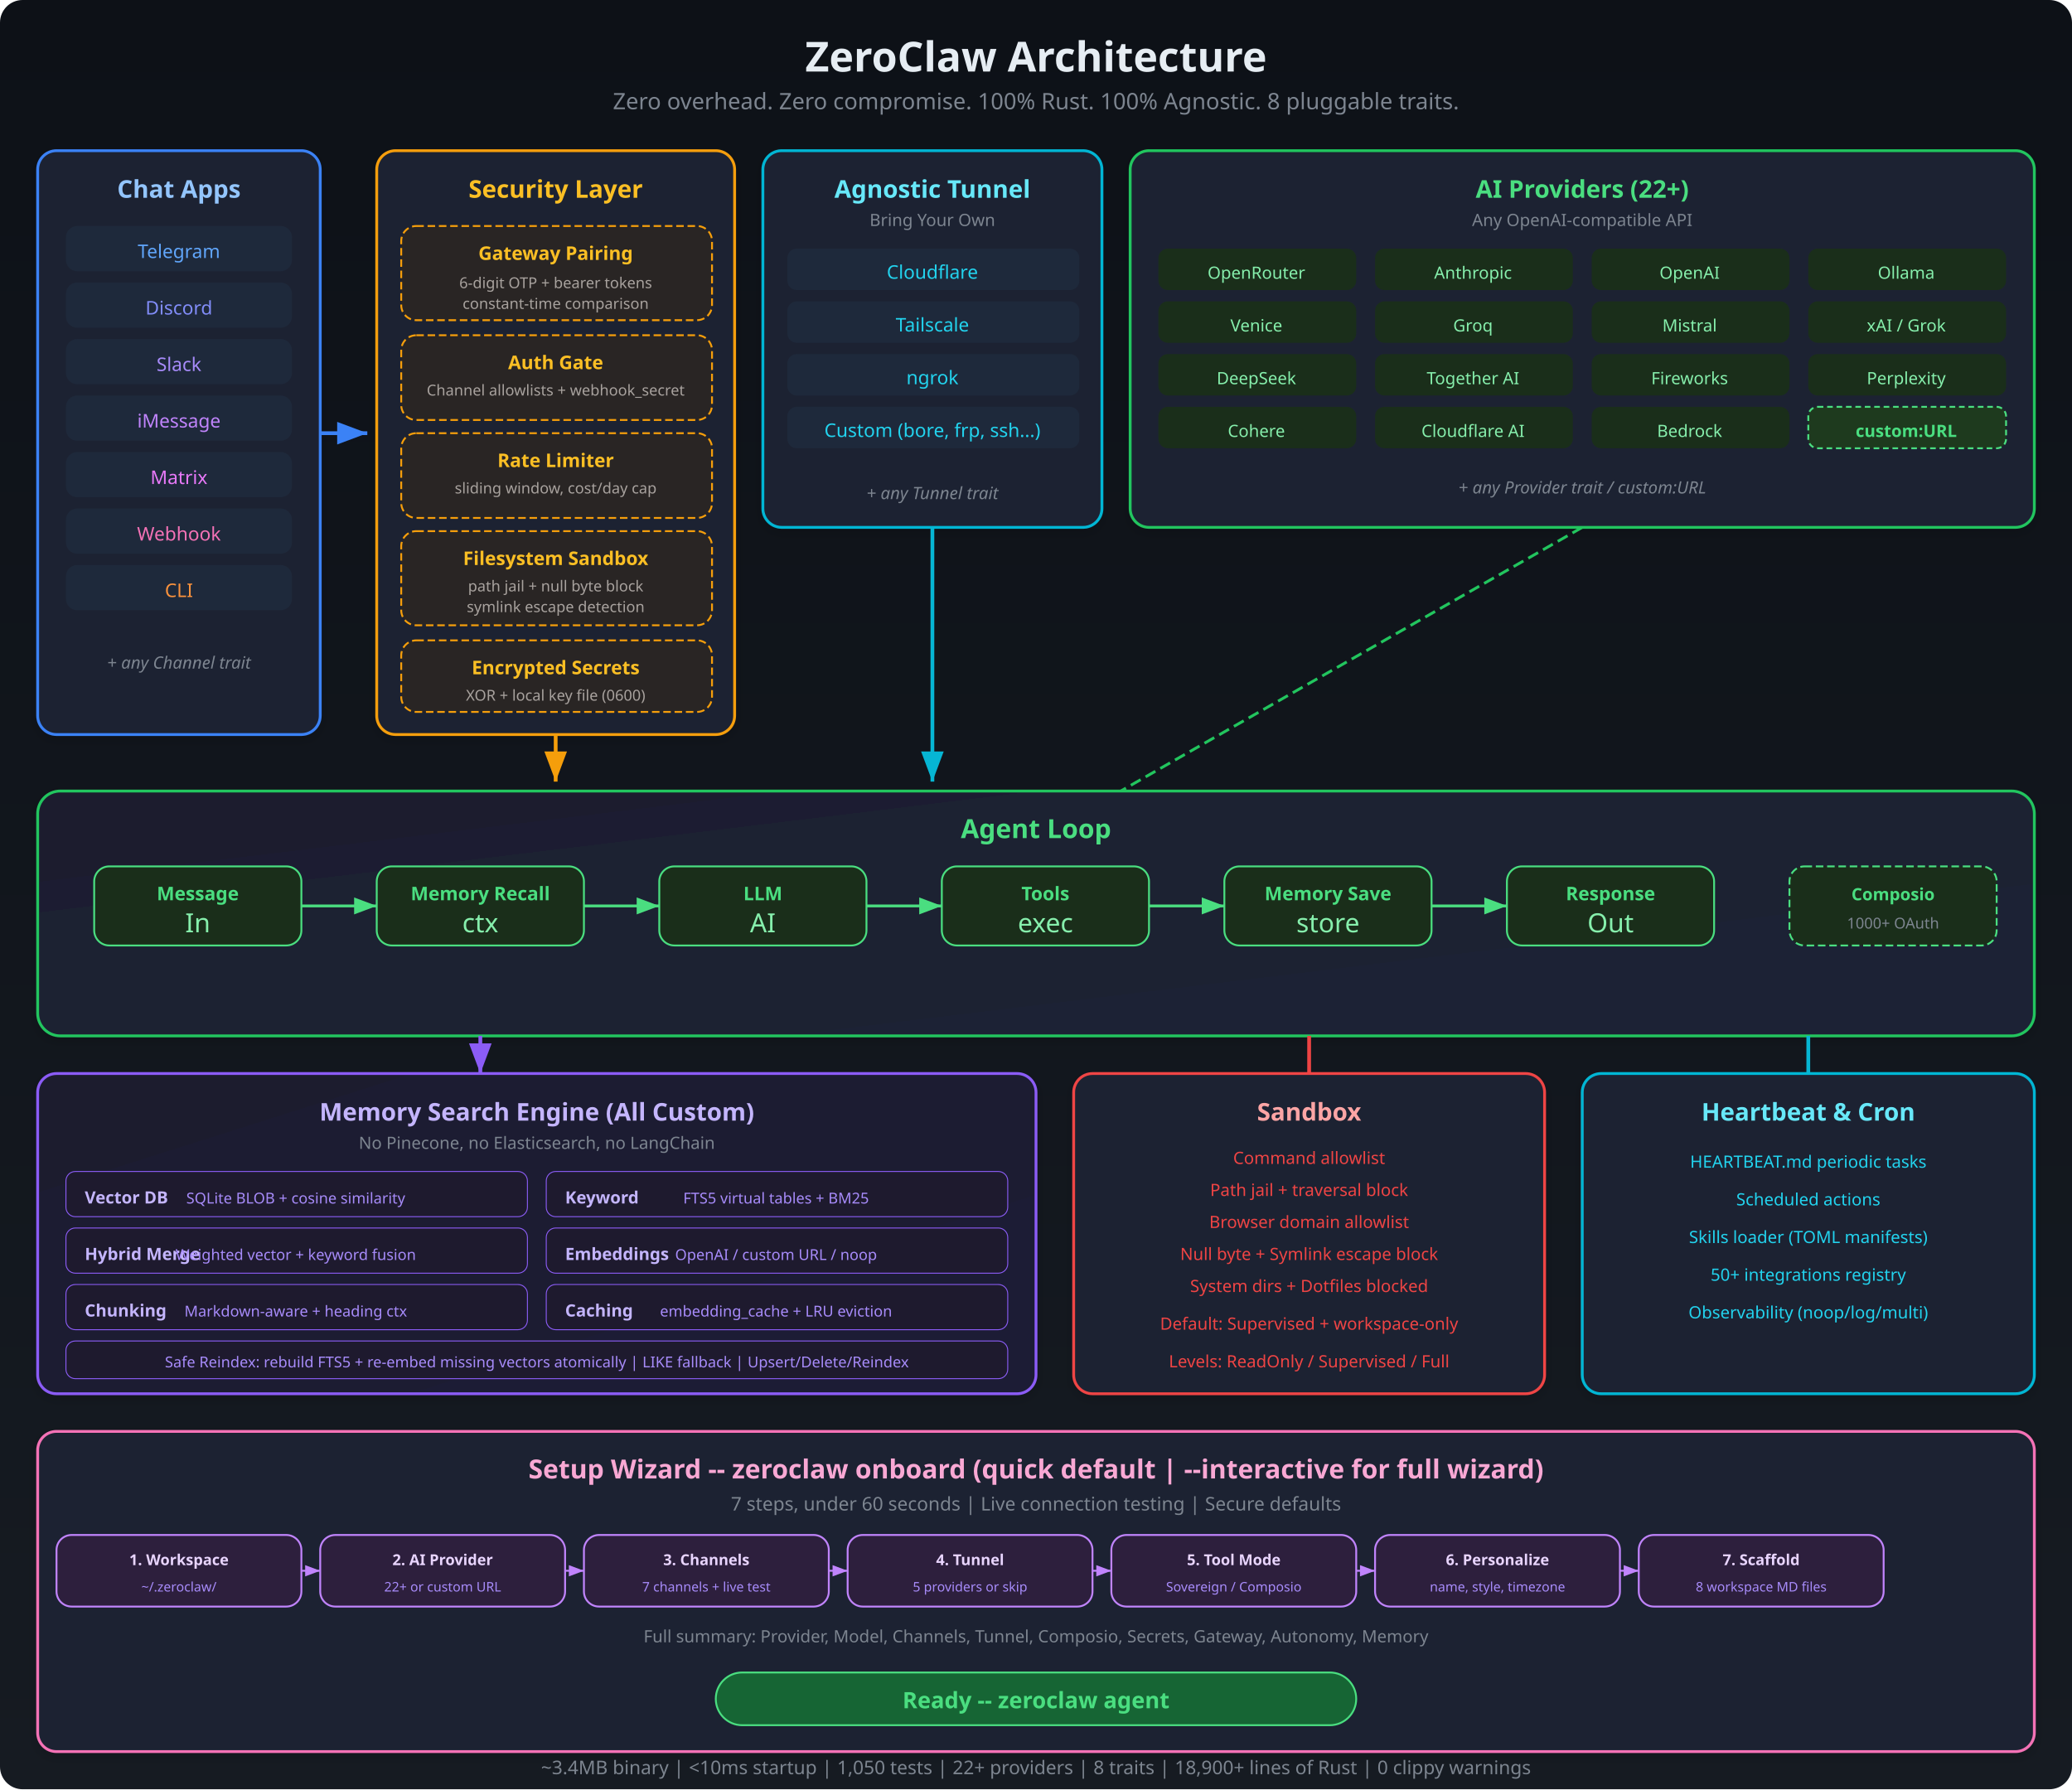
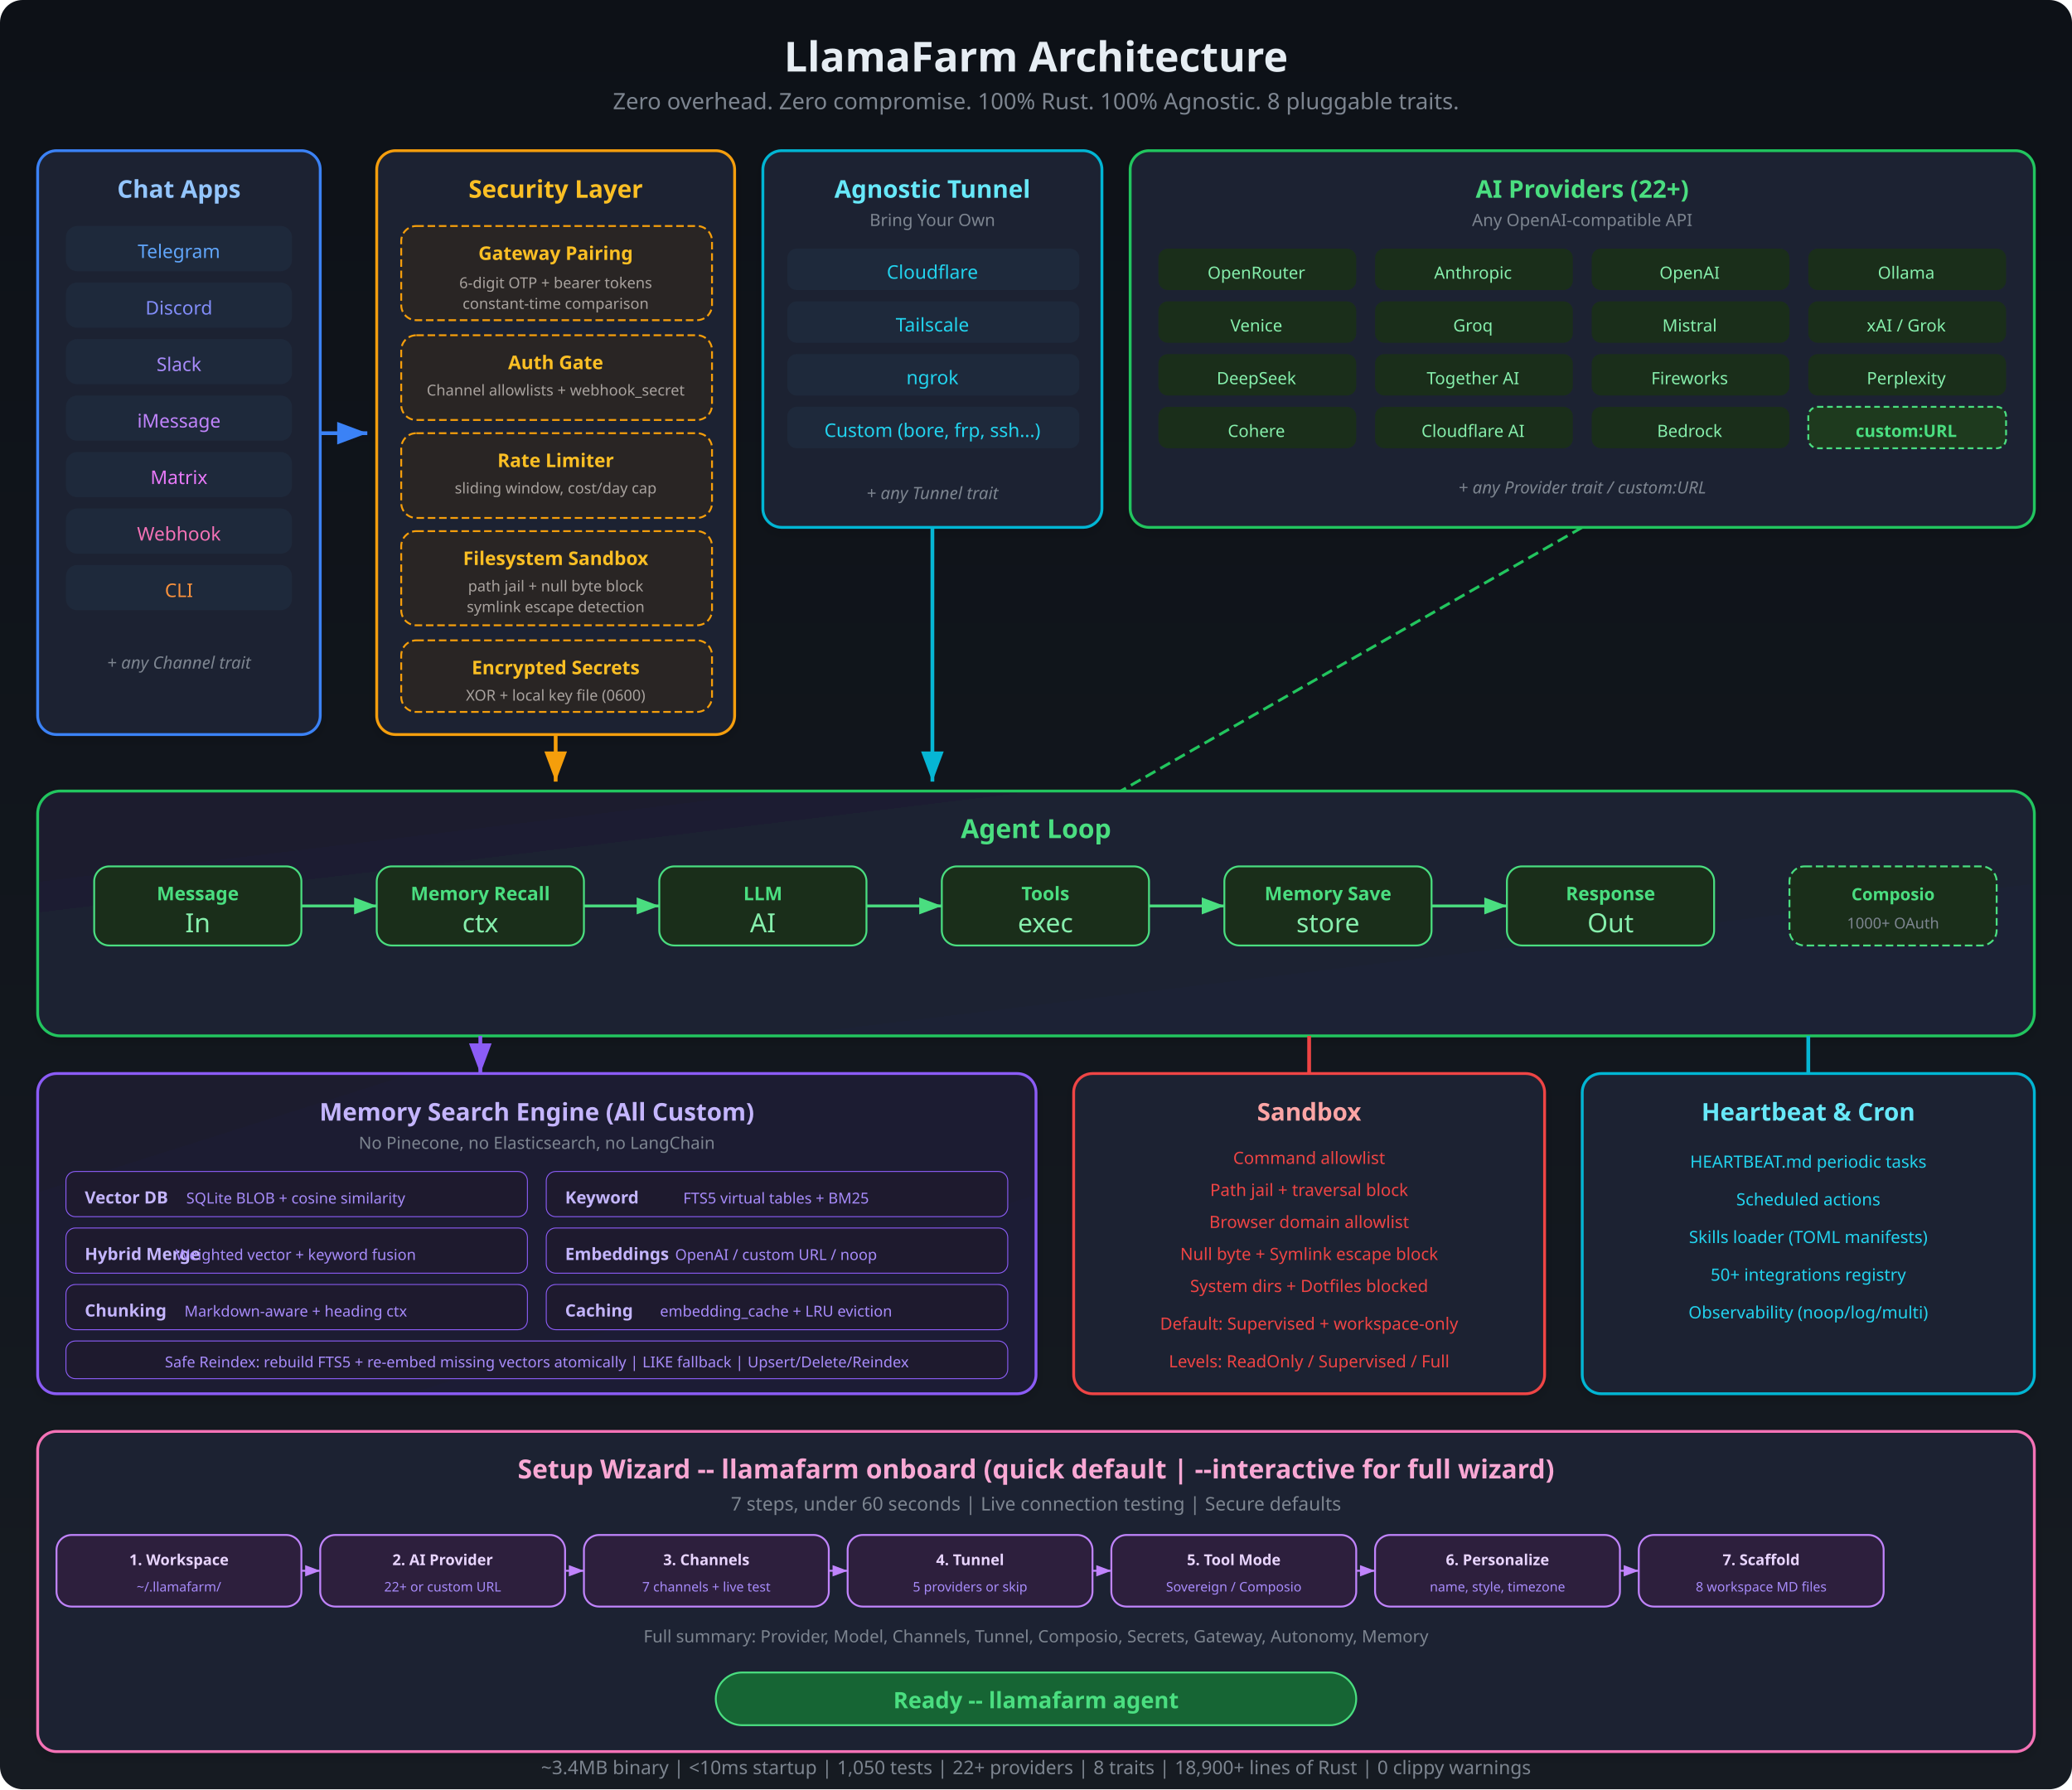
<svg xmlns="http://www.w3.org/2000/svg" viewBox="0 0 1100 950" font-family="'Segoe UI', system-ui, -apple-system, sans-serif">
  <defs>
    <filter id="shadow" x="-4%" y="-4%" width="108%" height="108%">
      <feDropShadow dx="0" dy="2" stdDeviation="3" flood-opacity="0.15" />
    </filter>
    <linearGradient id="bgGrad" x1="0" y1="0" x2="0" y2="1">
      <stop offset="0%" stop-color="#0d1117" />
      <stop offset="100%" stop-color="#161b22" />
    </linearGradient>
    <linearGradient id="agentGrad" x1="0" y1="0" x2="1" y2="1">
      <stop offset="0%" stop-color="#1a1e2e" />
      <stop offset="100%" stop-color="#1e2436" />
    </linearGradient>
    <linearGradient id="memGrad" x1="0" y1="0" x2="1" y2="1">
      <stop offset="0%" stop-color="#1a1a2e" />
      <stop offset="100%" stop-color="#1e1e36" />
    </linearGradient>
    <marker id="arrowBlue" markerWidth="8" markerHeight="6" refX="8" refY="3" orient="auto">
      <path d="M0,0 L8,3 L0,6" fill="#3b82f6" />
    </marker>
    <marker id="arrowAmber" markerWidth="8" markerHeight="6" refX="8" refY="3" orient="auto">
      <path d="M0,0 L8,3 L0,6" fill="#f59e0b" />
    </marker>
    <marker id="arrowGreen" markerWidth="8" markerHeight="6" refX="8" refY="3" orient="auto">
      <path d="M0,0 L8,3 L0,6" fill="#4ade80" />
    </marker>
    <marker id="arrowCyan" markerWidth="8" markerHeight="6" refX="8" refY="3" orient="auto">
      <path d="M0,0 L8,3 L0,6" fill="#06b6d4" />
    </marker>
    <marker id="arrowPurple" markerWidth="8" markerHeight="6" refX="8" refY="3" orient="auto">
      <path d="M0,0 L8,3 L0,6" fill="#c084fc" />
    </marker>
    <marker id="arrowViolet" markerWidth="8" markerHeight="6" refX="8" refY="3" orient="auto">
      <path d="M0,0 L8,3 L0,6" fill="#8b5cf6" />
    </marker>
  </defs>
  <rect width="1100" height="950" rx="12" fill="url(#bgGrad)" />
-   <text x="550" y="38" text-anchor="middle" fill="#e6edf3" font-size="22" font-weight="700">ZeroClaw Architecture</text>
+   <text x="550" y="38" text-anchor="middle" fill="#e6edf3" font-size="22" font-weight="700">LlamaFarm Architecture</text>
  <text x="550" y="58" text-anchor="middle" fill="#7d8590" font-size="12">Zero overhead. Zero compromise. 100% Rust. 100% Agnostic. 8 pluggable traits.</text>
  <rect x="20" y="80" width="150" height="310" rx="10" fill="#1c2333" stroke="#3b82f6" stroke-width="1.5" filter="url(#shadow)" />
  <text x="95" y="105" text-anchor="middle" fill="#93c5fd" font-size="13" font-weight="600">Chat Apps</text>
  <rect x="35" y="120" width="120" height="24" rx="6" fill="#1e293b" />
  <text x="95" y="137" text-anchor="middle" fill="#60a5fa" font-size="10">Telegram</text>
  <rect x="35" y="150" width="120" height="24" rx="6" fill="#1e293b" />
  <text x="95" y="167" text-anchor="middle" fill="#818cf8" font-size="10">Discord</text>
  <rect x="35" y="180" width="120" height="24" rx="6" fill="#1e293b" />
  <text x="95" y="197" text-anchor="middle" fill="#a78bfa" font-size="10">Slack</text>
  <rect x="35" y="210" width="120" height="24" rx="6" fill="#1e293b" />
  <text x="95" y="227" text-anchor="middle" fill="#c084fc" font-size="10">iMessage</text>
  <rect x="35" y="240" width="120" height="24" rx="6" fill="#1e293b" />
  <text x="95" y="257" text-anchor="middle" fill="#e879f9" font-size="10">Matrix</text>
  <rect x="35" y="270" width="120" height="24" rx="6" fill="#1e293b" />
  <text x="95" y="287" text-anchor="middle" fill="#f472b6" font-size="10">Webhook</text>
  <rect x="35" y="300" width="120" height="24" rx="6" fill="#1e293b" />
  <text x="95" y="317" text-anchor="middle" fill="#fb923c" font-size="10">CLI</text>
  <text x="95" y="355" text-anchor="middle" fill="#7d8590" font-size="9" font-style="italic">+ any Channel trait</text>
  <line x1="170" y1="230" x2="195" y2="230" stroke="#3b82f6" stroke-width="2" marker-end="url(#arrowBlue)" />
  <rect x="200" y="80" width="190" height="310" rx="10" fill="#1c2333" stroke="#f59e0b" stroke-width="1.5" filter="url(#shadow)" />
  <text x="295" y="105" text-anchor="middle" fill="#fbbf24" font-size="13" font-weight="600">Security Layer</text>
  <rect x="213" y="120" width="165" height="50" rx="8" fill="#292524" stroke="#f59e0b" stroke-width="1" stroke-dasharray="4,2" />
  <text x="295" y="138" text-anchor="middle" fill="#fbbf24" font-size="10" font-weight="600">Gateway Pairing</text>
  <text x="295" y="153" text-anchor="middle" fill="#a8a29e" font-size="8">6-digit OTP + bearer tokens</text>
  <text x="295" y="164" text-anchor="middle" fill="#a8a29e" font-size="8">constant-time comparison</text>
  <rect x="213" y="178" width="165" height="45" rx="8" fill="#292524" stroke="#f59e0b" stroke-width="1" stroke-dasharray="4,2" />
  <text x="295" y="196" text-anchor="middle" fill="#fbbf24" font-size="10" font-weight="600">Auth Gate</text>
  <text x="295" y="210" text-anchor="middle" fill="#a8a29e" font-size="8">Channel allowlists + webhook_secret</text>
  <rect x="213" y="230" width="165" height="45" rx="8" fill="#292524" stroke="#f59e0b" stroke-width="1" stroke-dasharray="4,2" />
  <text x="295" y="248" text-anchor="middle" fill="#fbbf24" font-size="10" font-weight="600">Rate Limiter</text>
  <text x="295" y="262" text-anchor="middle" fill="#a8a29e" font-size="8">sliding window, cost/day cap</text>
  <rect x="213" y="282" width="165" height="50" rx="8" fill="#292524" stroke="#f59e0b" stroke-width="1" stroke-dasharray="4,2" />
  <text x="295" y="300" text-anchor="middle" fill="#fbbf24" font-size="10" font-weight="600">Filesystem Sandbox</text>
  <text x="295" y="314" text-anchor="middle" fill="#a8a29e" font-size="8">path jail + null byte block</text>
  <text x="295" y="325" text-anchor="middle" fill="#a8a29e" font-size="8">symlink escape detection</text>
  <rect x="213" y="340" width="165" height="38" rx="8" fill="#292524" stroke="#f59e0b" stroke-width="1" stroke-dasharray="4,2" />
  <text x="295" y="358" text-anchor="middle" fill="#fbbf24" font-size="10" font-weight="600">Encrypted Secrets</text>
  <text x="295" y="372" text-anchor="middle" fill="#a8a29e" font-size="8">XOR + local key file (0600)</text>
  <line x1="295" y1="390" x2="295" y2="415" stroke="#f59e0b" stroke-width="2" marker-end="url(#arrowAmber)" />
  <rect x="405" y="80" width="180" height="200" rx="10" fill="#1c2333" stroke="#06b6d4" stroke-width="1.5" filter="url(#shadow)" />
  <text x="495" y="105" text-anchor="middle" fill="#67e8f9" font-size="13" font-weight="600">Agnostic Tunnel</text>
  <text x="495" y="120" text-anchor="middle" fill="#7d8590" font-size="9">Bring Your Own</text>
  <rect x="418" y="132" width="155" height="22" rx="5" fill="#1e293b" />
  <text x="495" y="148" text-anchor="middle" fill="#22d3ee" font-size="10">Cloudflare</text>
  <rect x="418" y="160" width="155" height="22" rx="5" fill="#1e293b" />
  <text x="495" y="176" text-anchor="middle" fill="#22d3ee" font-size="10">Tailscale</text>
  <rect x="418" y="188" width="155" height="22" rx="5" fill="#1e293b" />
  <text x="495" y="204" text-anchor="middle" fill="#22d3ee" font-size="10">ngrok</text>
  <rect x="418" y="216" width="155" height="22" rx="5" fill="#1e293b" />
  <text x="495" y="232" text-anchor="middle" fill="#22d3ee" font-size="10">Custom (bore, frp, ssh...)</text>
  <text x="495" y="265" text-anchor="middle" fill="#7d8590" font-size="9" font-style="italic">+ any Tunnel trait</text>
  <line x1="495" y1="280" x2="495" y2="415" stroke="#06b6d4" stroke-width="2" marker-end="url(#arrowCyan)" />
  <rect x="600" y="80" width="480" height="200" rx="10" fill="#1c2333" stroke="#22c55e" stroke-width="1.5" filter="url(#shadow)" />
  <text x="840" y="105" text-anchor="middle" fill="#4ade80" font-size="13" font-weight="600">AI Providers (22+)</text>
  <text x="840" y="120" text-anchor="middle" fill="#7d8590" font-size="9">Any OpenAI-compatible API</text>
  <rect x="615" y="132" width="105" height="22" rx="5" fill="#1a2e1a" />
  <text x="667" y="148" text-anchor="middle" fill="#86efac" font-size="9">OpenRouter</text>
  <rect x="730" y="132" width="105" height="22" rx="5" fill="#1a2e1a" />
  <text x="782" y="148" text-anchor="middle" fill="#86efac" font-size="9">Anthropic</text>
  <rect x="845" y="132" width="105" height="22" rx="5" fill="#1a2e1a" />
  <text x="897" y="148" text-anchor="middle" fill="#86efac" font-size="9">OpenAI</text>
  <rect x="960" y="132" width="105" height="22" rx="5" fill="#1a2e1a" />
  <text x="1012" y="148" text-anchor="middle" fill="#86efac" font-size="9">Ollama</text>
  <rect x="615" y="160" width="105" height="22" rx="5" fill="#1a2e1a" />
  <text x="667" y="176" text-anchor="middle" fill="#86efac" font-size="9">Venice</text>
  <rect x="730" y="160" width="105" height="22" rx="5" fill="#1a2e1a" />
  <text x="782" y="176" text-anchor="middle" fill="#86efac" font-size="9">Groq</text>
  <rect x="845" y="160" width="105" height="22" rx="5" fill="#1a2e1a" />
  <text x="897" y="176" text-anchor="middle" fill="#86efac" font-size="9">Mistral</text>
  <rect x="960" y="160" width="105" height="22" rx="5" fill="#1a2e1a" />
  <text x="1012" y="176" text-anchor="middle" fill="#86efac" font-size="9">xAI / Grok</text>
  <rect x="615" y="188" width="105" height="22" rx="5" fill="#1a2e1a" />
  <text x="667" y="204" text-anchor="middle" fill="#86efac" font-size="9">DeepSeek</text>
  <rect x="730" y="188" width="105" height="22" rx="5" fill="#1a2e1a" />
  <text x="782" y="204" text-anchor="middle" fill="#86efac" font-size="9">Together AI</text>
  <rect x="845" y="188" width="105" height="22" rx="5" fill="#1a2e1a" />
  <text x="897" y="204" text-anchor="middle" fill="#86efac" font-size="9">Fireworks</text>
  <rect x="960" y="188" width="105" height="22" rx="5" fill="#1a2e1a" />
  <text x="1012" y="204" text-anchor="middle" fill="#86efac" font-size="9">Perplexity</text>
  <rect x="615" y="216" width="105" height="22" rx="5" fill="#1a2e1a" />
  <text x="667" y="232" text-anchor="middle" fill="#86efac" font-size="9">Cohere</text>
  <rect x="730" y="216" width="105" height="22" rx="5" fill="#1a2e1a" />
  <text x="782" y="232" text-anchor="middle" fill="#86efac" font-size="9">Cloudflare AI</text>
  <rect x="845" y="216" width="105" height="22" rx="5" fill="#1a2e1a" />
  <text x="897" y="232" text-anchor="middle" fill="#86efac" font-size="9">Bedrock</text>
  <rect x="960" y="216" width="105" height="22" rx="5" fill="#1e3a1e" stroke="#4ade80" stroke-width="1" stroke-dasharray="3,2" />
  <text x="1012" y="232" text-anchor="middle" fill="#4ade80" font-size="9" font-weight="600">custom:URL</text>
  <text x="840" y="262" text-anchor="middle" fill="#7d8590" font-size="9" font-style="italic">+ any Provider trait / custom:URL</text>
  <line x1="840" y1="280" x2="560" y2="440" stroke="#22c55e" stroke-width="1.5" stroke-dasharray="6,3" marker-end="url(#arrowGreen)" />
  <rect x="20" y="420" width="1060" height="130" rx="12" fill="url(#agentGrad)" stroke="#22c55e" stroke-width="1.5" filter="url(#shadow)" />
  <text x="550" y="445" text-anchor="middle" fill="#4ade80" font-size="14" font-weight="700">Agent Loop</text>
  <rect x="50" y="460" width="110" height="42" rx="8" fill="#1a2e1a" stroke="#4ade80" stroke-width="1" />
  <text x="105" y="478" text-anchor="middle" fill="#4ade80" font-size="10" font-weight="600">Message</text>
  <text x="105" y="495" text-anchor="middle" fill="#86efac" font-size="14">In</text>
  <rect x="200" y="460" width="110" height="42" rx="8" fill="#1a2e1a" stroke="#4ade80" stroke-width="1" />
  <text x="255" y="478" text-anchor="middle" fill="#4ade80" font-size="10" font-weight="600">Memory Recall</text>
  <text x="255" y="495" text-anchor="middle" fill="#86efac" font-size="14">ctx</text>
  <rect x="350" y="460" width="110" height="42" rx="8" fill="#1a2e1a" stroke="#4ade80" stroke-width="1" />
  <text x="405" y="478" text-anchor="middle" fill="#4ade80" font-size="10" font-weight="600">LLM</text>
  <text x="405" y="495" text-anchor="middle" fill="#86efac" font-size="14">AI</text>
  <rect x="500" y="460" width="110" height="42" rx="8" fill="#1a2e1a" stroke="#4ade80" stroke-width="1" />
  <text x="555" y="478" text-anchor="middle" fill="#4ade80" font-size="10" font-weight="600">Tools</text>
  <text x="555" y="495" text-anchor="middle" fill="#86efac" font-size="14">exec</text>
  <rect x="650" y="460" width="110" height="42" rx="8" fill="#1a2e1a" stroke="#4ade80" stroke-width="1" />
  <text x="705" y="478" text-anchor="middle" fill="#4ade80" font-size="10" font-weight="600">Memory Save</text>
  <text x="705" y="495" text-anchor="middle" fill="#86efac" font-size="14">store</text>
  <rect x="800" y="460" width="110" height="42" rx="8" fill="#1a2e1a" stroke="#4ade80" stroke-width="1" />
  <text x="855" y="478" text-anchor="middle" fill="#4ade80" font-size="10" font-weight="600">Response</text>
  <text x="855" y="495" text-anchor="middle" fill="#86efac" font-size="14">Out</text>
  <rect x="950" y="460" width="110" height="42" rx="8" fill="#1a2e1a" stroke="#4ade80" stroke-width="1" stroke-dasharray="4,2" />
  <text x="1005" y="478" text-anchor="middle" fill="#4ade80" font-size="9" font-weight="600">Composio</text>
  <text x="1005" y="493" text-anchor="middle" fill="#7d8590" font-size="8">1000+ OAuth</text>
  <line x1="160" y1="481" x2="200" y2="481" stroke="#4ade80" stroke-width="1.5" marker-end="url(#arrowGreen)" />
  <line x1="310" y1="481" x2="350" y2="481" stroke="#4ade80" stroke-width="1.5" marker-end="url(#arrowGreen)" />
  <line x1="460" y1="481" x2="500" y2="481" stroke="#4ade80" stroke-width="1.5" marker-end="url(#arrowGreen)" />
  <line x1="610" y1="481" x2="650" y2="481" stroke="#4ade80" stroke-width="1.5" marker-end="url(#arrowGreen)" />
  <line x1="760" y1="481" x2="800" y2="481" stroke="#4ade80" stroke-width="1.5" marker-end="url(#arrowGreen)" />
  <rect x="20" y="570" width="530" height="170" rx="10" fill="url(#memGrad)" stroke="#8b5cf6" stroke-width="1.5" filter="url(#shadow)" />
  <text x="285" y="595" text-anchor="middle" fill="#c4b5fd" font-size="13" font-weight="700">Memory Search Engine (All Custom)</text>
  <text x="285" y="610" text-anchor="middle" fill="#7d8590" font-size="9">No Pinecone, no Elasticsearch, no LangChain</text>
  <rect x="35" y="622" width="245" height="24" rx="5" fill="#1e1a2e" stroke="#8b5cf6" stroke-width="0.5" />
  <text x="45" y="639" fill="#c4b5fd" font-size="9" font-weight="600">Vector DB</text>
  <text x="157" y="639" text-anchor="middle" fill="#a78bfa" font-size="8">SQLite BLOB + cosine similarity</text>
  <rect x="290" y="622" width="245" height="24" rx="5" fill="#1e1a2e" stroke="#8b5cf6" stroke-width="0.5" />
  <text x="300" y="639" fill="#c4b5fd" font-size="9" font-weight="600">Keyword</text>
  <text x="412" y="639" text-anchor="middle" fill="#a78bfa" font-size="8">FTS5 virtual tables + BM25</text>
  <rect x="35" y="652" width="245" height="24" rx="5" fill="#1e1a2e" stroke="#8b5cf6" stroke-width="0.5" />
  <text x="45" y="669" fill="#c4b5fd" font-size="9" font-weight="600">Hybrid Merge</text>
  <text x="157" y="669" text-anchor="middle" fill="#a78bfa" font-size="8">Weighted vector + keyword fusion</text>
  <rect x="290" y="652" width="245" height="24" rx="5" fill="#1e1a2e" stroke="#8b5cf6" stroke-width="0.5" />
  <text x="300" y="669" fill="#c4b5fd" font-size="9" font-weight="600">Embeddings</text>
  <text x="412" y="669" text-anchor="middle" fill="#a78bfa" font-size="8">OpenAI / custom URL / noop</text>
  <rect x="35" y="682" width="245" height="24" rx="5" fill="#1e1a2e" stroke="#8b5cf6" stroke-width="0.5" />
  <text x="45" y="699" fill="#c4b5fd" font-size="9" font-weight="600">Chunking</text>
  <text x="157" y="699" text-anchor="middle" fill="#a78bfa" font-size="8">Markdown-aware + heading ctx</text>
  <rect x="290" y="682" width="245" height="24" rx="5" fill="#1e1a2e" stroke="#8b5cf6" stroke-width="0.5" />
  <text x="300" y="699" fill="#c4b5fd" font-size="9" font-weight="600">Caching</text>
  <text x="412" y="699" text-anchor="middle" fill="#a78bfa" font-size="8">embedding_cache + LRU eviction</text>
  <rect x="35" y="712" width="500" height="20" rx="5" fill="#1e1a2e" stroke="#8b5cf6" stroke-width="0.5" />
  <text x="285" y="726" text-anchor="middle" fill="#a78bfa" font-size="8">Safe Reindex: rebuild FTS5 + re-embed missing vectors atomically | LIKE fallback | Upsert/Delete/Reindex</text>
  <line x1="255" y1="550" x2="255" y2="570" stroke="#8b5cf6" stroke-width="2" marker-end="url(#arrowViolet)" />
  <rect x="570" y="570" width="250" height="170" rx="10" fill="#1c2333" stroke="#ef4444" stroke-width="1.5" filter="url(#shadow)" />
  <text x="695" y="595" text-anchor="middle" fill="#fca5a5" font-size="13" font-weight="600">Sandbox</text>
  <text x="695" y="618" text-anchor="middle" fill="#ef4444" font-size="9">Command allowlist</text>
  <text x="695" y="635" text-anchor="middle" fill="#ef4444" font-size="9">Path jail + traversal block</text>
  <text x="695" y="652" text-anchor="middle" fill="#ef4444" font-size="9">Browser domain allowlist</text>
  <text x="695" y="669" text-anchor="middle" fill="#ef4444" font-size="9">Null byte + Symlink escape block</text>
  <text x="695" y="686" text-anchor="middle" fill="#ef4444" font-size="9">System dirs + Dotfiles blocked</text>
  <text x="695" y="706" text-anchor="middle" fill="#ef4444" font-size="9">Default: Supervised + workspace-only</text>
  <text x="695" y="726" text-anchor="middle" fill="#ef4444" font-size="9">Levels: ReadOnly / Supervised / Full</text>
  <line x1="695" y1="550" x2="695" y2="570" stroke="#ef4444" stroke-width="2" />
  <rect x="840" y="570" width="240" height="170" rx="10" fill="#1c2333" stroke="#06b6d4" stroke-width="1.5" filter="url(#shadow)" />
  <text x="960" y="595" text-anchor="middle" fill="#67e8f9" font-size="13" font-weight="600">Heartbeat &amp; Cron</text>
  <text x="960" y="620" text-anchor="middle" fill="#22d3ee" font-size="9">HEARTBEAT.md periodic tasks</text>
  <text x="960" y="640" text-anchor="middle" fill="#22d3ee" font-size="9">Scheduled actions</text>
  <text x="960" y="660" text-anchor="middle" fill="#22d3ee" font-size="9">Skills loader (TOML manifests)</text>
  <text x="960" y="680" text-anchor="middle" fill="#22d3ee" font-size="9">50+ integrations registry</text>
  <text x="960" y="700" text-anchor="middle" fill="#22d3ee" font-size="9">Observability (noop/log/multi)</text>
  <line x1="960" y1="550" x2="960" y2="570" stroke="#06b6d4" stroke-width="2" />
  <rect x="20" y="760" width="1060" height="170" rx="10" fill="#1c2333" stroke="#f472b6" stroke-width="1.5" filter="url(#shadow)" />
-   <text x="550" y="785" text-anchor="middle" fill="#f9a8d4" font-size="14" font-weight="700">Setup Wizard  --  zeroclaw onboard (quick default | --interactive for full wizard)</text>
+   <text x="550" y="785" text-anchor="middle" fill="#f9a8d4" font-size="14" font-weight="700">Setup Wizard  --  llamafarm onboard (quick default | --interactive for full wizard)</text>
  <text x="550" y="802" text-anchor="middle" fill="#7d8590" font-size="10">7 steps, under 60 seconds | Live connection testing | Secure defaults</text>
  <rect x="30" y="815" width="130" height="38" rx="8" fill="#2d1f3d" stroke="#c084fc" stroke-width="1" />
  <text x="95" y="831" text-anchor="middle" fill="#e9d5ff" font-size="8" font-weight="600">1. Workspace</text>
-   <text x="95" y="845" text-anchor="middle" fill="#a78bfa" font-size="7">~/.zeroclaw/</text>
+   <text x="95" y="845" text-anchor="middle" fill="#a78bfa" font-size="7">~/.llamafarm/</text>
  <rect x="170" y="815" width="130" height="38" rx="8" fill="#2d1f3d" stroke="#c084fc" stroke-width="1" />
  <text x="235" y="831" text-anchor="middle" fill="#e9d5ff" font-size="8" font-weight="600">2. AI Provider</text>
  <text x="235" y="845" text-anchor="middle" fill="#a78bfa" font-size="7">22+ or custom URL</text>
  <rect x="310" y="815" width="130" height="38" rx="8" fill="#2d1f3d" stroke="#c084fc" stroke-width="1" />
  <text x="375" y="831" text-anchor="middle" fill="#e9d5ff" font-size="8" font-weight="600">3. Channels</text>
  <text x="375" y="845" text-anchor="middle" fill="#a78bfa" font-size="7">7 channels + live test</text>
  <rect x="450" y="815" width="130" height="38" rx="8" fill="#2d1f3d" stroke="#c084fc" stroke-width="1" />
  <text x="515" y="831" text-anchor="middle" fill="#e9d5ff" font-size="8" font-weight="600">4. Tunnel</text>
  <text x="515" y="845" text-anchor="middle" fill="#a78bfa" font-size="7">5 providers or skip</text>
  <rect x="590" y="815" width="130" height="38" rx="8" fill="#2d1f3d" stroke="#c084fc" stroke-width="1" />
  <text x="655" y="831" text-anchor="middle" fill="#e9d5ff" font-size="8" font-weight="600">5. Tool Mode</text>
  <text x="655" y="845" text-anchor="middle" fill="#a78bfa" font-size="7">Sovereign / Composio</text>
  <rect x="730" y="815" width="130" height="38" rx="8" fill="#2d1f3d" stroke="#c084fc" stroke-width="1" />
  <text x="795" y="831" text-anchor="middle" fill="#e9d5ff" font-size="8" font-weight="600">6. Personalize</text>
  <text x="795" y="845" text-anchor="middle" fill="#a78bfa" font-size="7">name, style, timezone</text>
  <rect x="870" y="815" width="130" height="38" rx="8" fill="#2d1f3d" stroke="#c084fc" stroke-width="1" />
  <text x="935" y="831" text-anchor="middle" fill="#e9d5ff" font-size="8" font-weight="600">7. Scaffold</text>
  <text x="935" y="845" text-anchor="middle" fill="#a78bfa" font-size="7">8 workspace MD files</text>
  <line x1="160" y1="834" x2="170" y2="834" stroke="#c084fc" stroke-width="1" marker-end="url(#arrowPurple)" />
  <line x1="300" y1="834" x2="310" y2="834" stroke="#c084fc" stroke-width="1" marker-end="url(#arrowPurple)" />
  <line x1="440" y1="834" x2="450" y2="834" stroke="#c084fc" stroke-width="1" marker-end="url(#arrowPurple)" />
  <line x1="580" y1="834" x2="590" y2="834" stroke="#c084fc" stroke-width="1" marker-end="url(#arrowPurple)" />
  <line x1="720" y1="834" x2="730" y2="834" stroke="#c084fc" stroke-width="1" marker-end="url(#arrowPurple)" />
  <line x1="860" y1="834" x2="870" y2="834" stroke="#c084fc" stroke-width="1" marker-end="url(#arrowPurple)" />
  <text x="550" y="872" text-anchor="middle" fill="#7d8590" font-size="9">Full summary: Provider, Model, Channels, Tunnel, Composio, Secrets, Gateway, Autonomy, Memory</text>
  <rect x="380" y="888" width="340" height="28" rx="14" fill="#166534" stroke="#4ade80" stroke-width="1" />
-   <text x="550" y="907" text-anchor="middle" fill="#4ade80" font-size="12" font-weight="600">Ready -- zeroclaw agent</text>
+   <text x="550" y="907" text-anchor="middle" fill="#4ade80" font-size="12" font-weight="600">Ready -- llamafarm agent</text>
  <text x="550" y="942" text-anchor="middle" fill="#7d8590" font-size="10">~3.4MB binary  |  &lt;10ms startup  |  1,050 tests  |  22+ providers  |  8 traits  |  18,900+ lines of Rust  |  0 clippy warnings</text>
</svg>
